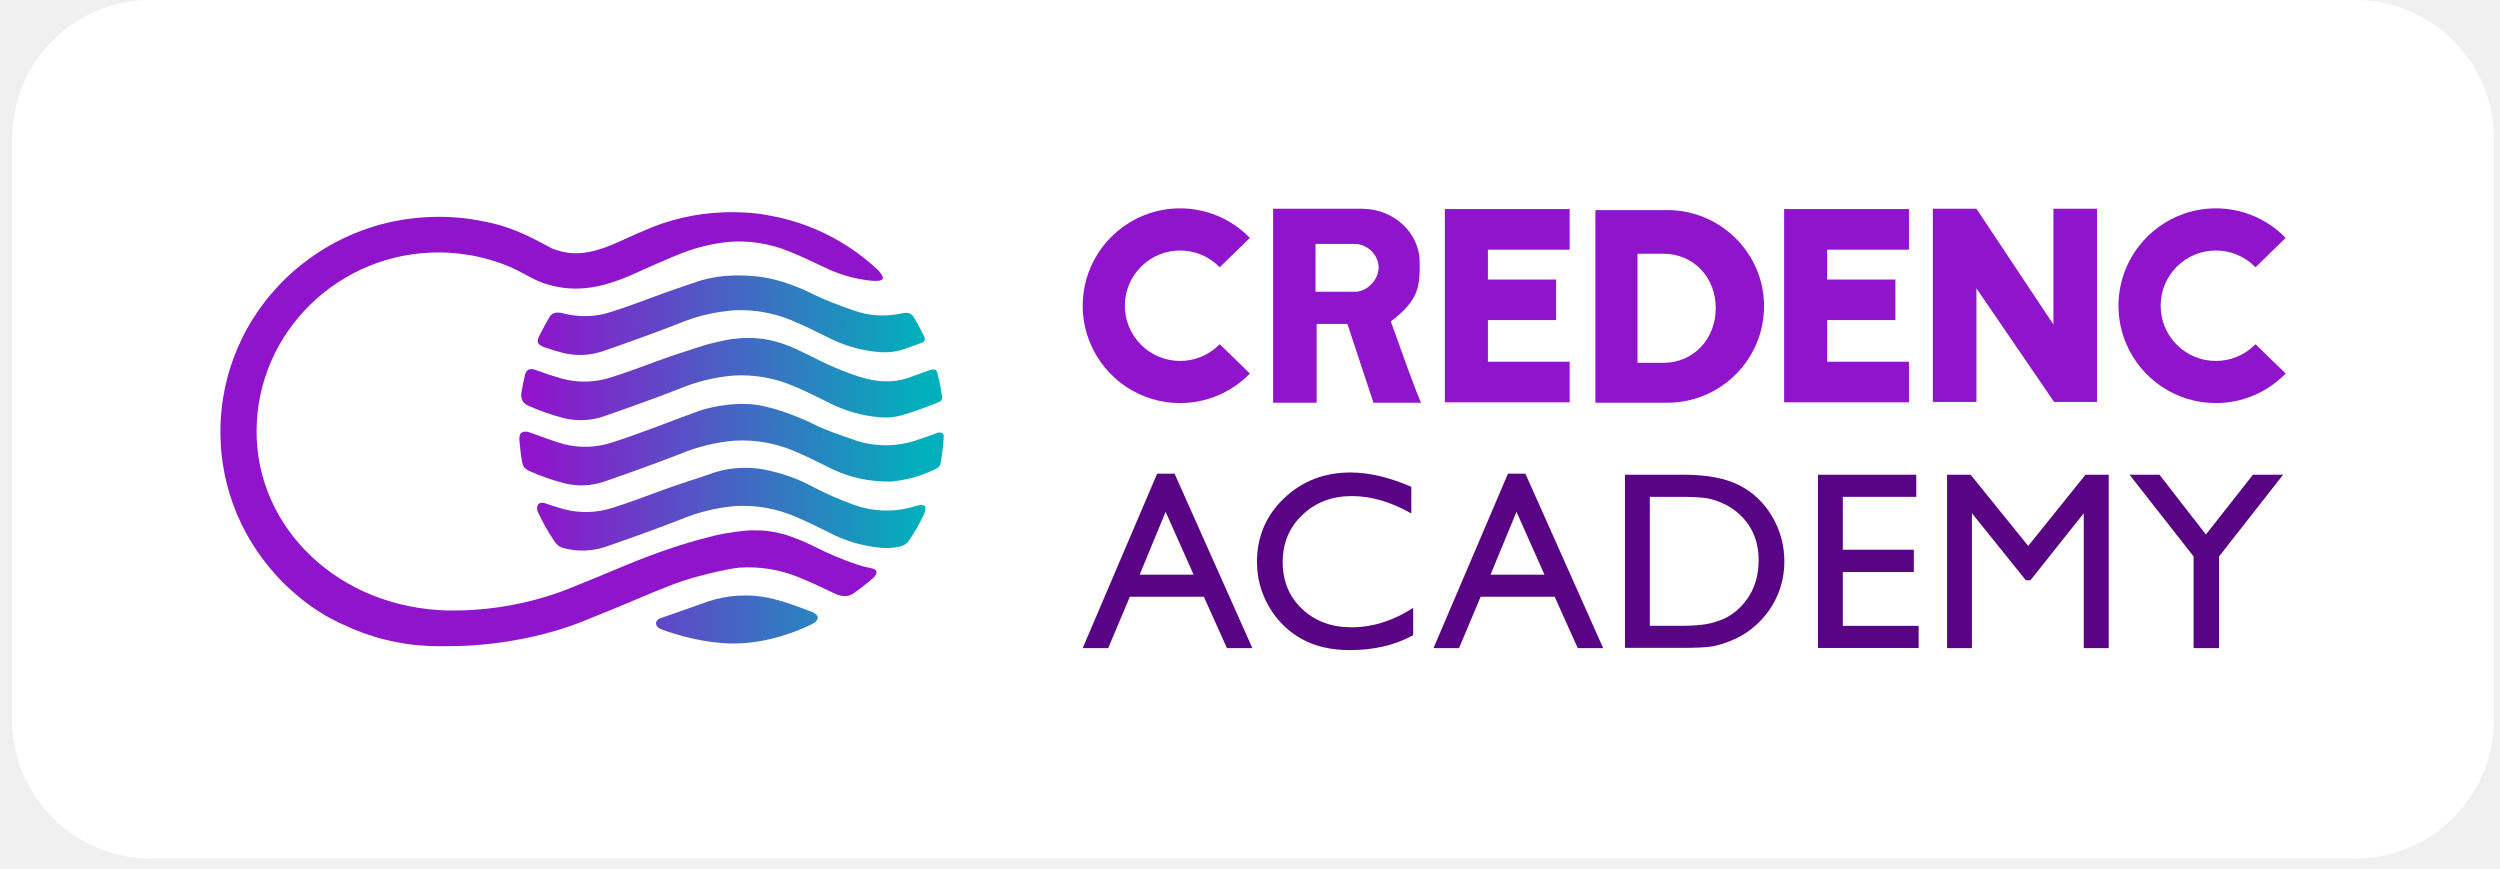
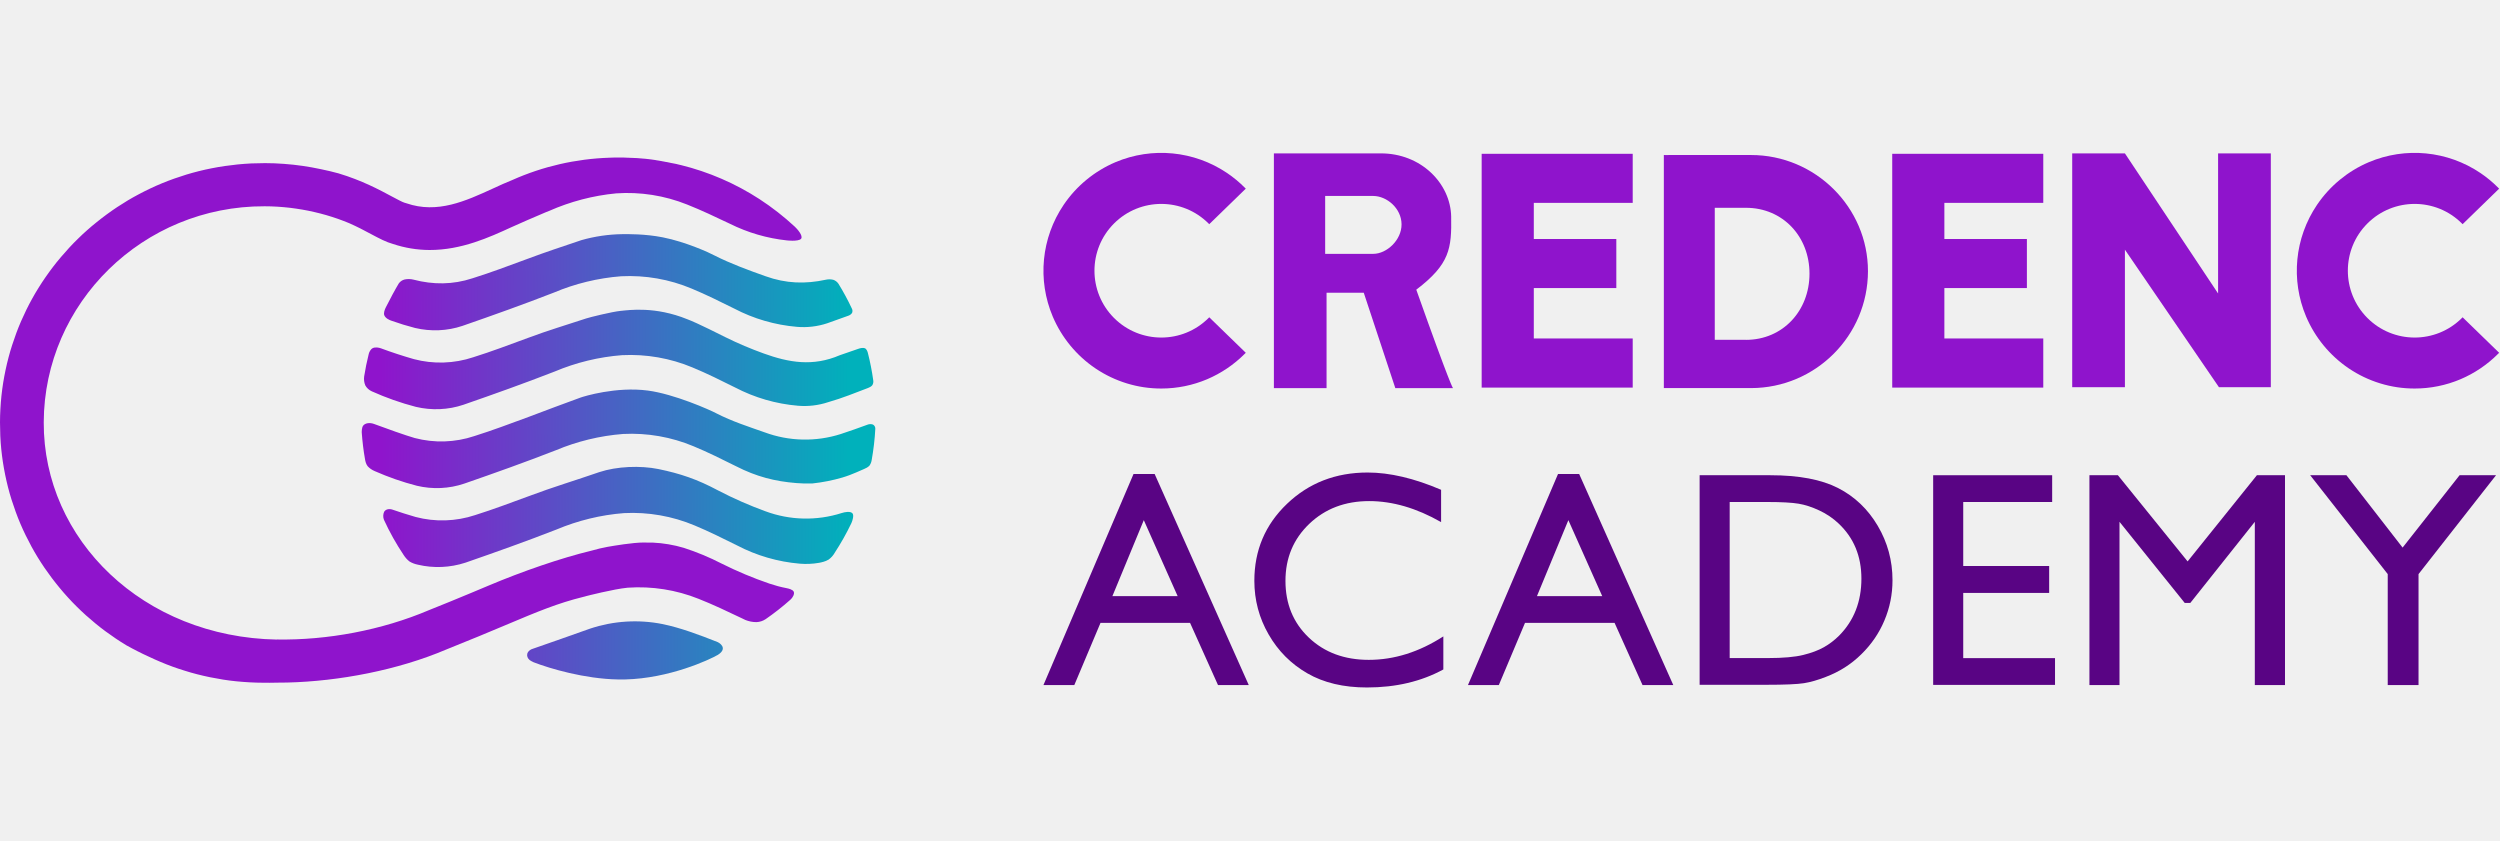
- <svg xmlns="http://www.w3.org/2000/svg" width="144" height="50" viewBox="0 0 144 50" fill="none">
-   <rect x="0.695" width="142.959" height="49.448" rx="8" fill="white" />
-   <path d="M25.229 37.221C25.014 37.221 24.797 37.214 24.581 37.202C24.369 37.19 24.154 37.174 23.943 37.153C23.733 37.132 23.523 37.104 23.315 37.072C23.109 37.039 22.901 37.002 22.695 36.96C22.492 36.918 22.289 36.871 22.088 36.82C21.889 36.769 21.689 36.713 21.492 36.65C21.296 36.59 21.1 36.524 20.909 36.455C20.717 36.385 20.526 36.31 20.339 36.231C20.152 36.152 19.965 36.068 19.784 35.982C19.602 35.894 19.419 35.819 19.242 35.721C19.065 35.626 18.881 35.54 18.708 35.437C18.536 35.332 18.365 35.225 18.2 35.114C18.035 35.002 17.869 34.885 17.708 34.767C17.548 34.648 17.389 34.525 17.236 34.397C17.082 34.271 16.928 34.138 16.779 34.005C16.631 33.873 16.486 33.733 16.345 33.593C16.203 33.453 16.063 33.309 15.931 33.163C15.796 33.016 15.664 32.864 15.539 32.711C15.413 32.557 15.286 32.401 15.168 32.243C15.049 32.085 14.931 31.922 14.818 31.756C14.707 31.591 14.596 31.423 14.492 31.253C14.388 31.083 14.286 30.909 14.191 30.734C14.097 30.56 14.002 30.378 13.915 30.199C13.827 30.019 13.742 29.833 13.664 29.649C13.586 29.465 13.511 29.274 13.442 29.086C13.374 28.897 13.307 28.702 13.246 28.511C13.185 28.317 13.13 28.12 13.078 27.922C13.029 27.724 12.981 27.521 12.941 27.323C12.901 27.123 12.863 26.916 12.832 26.713C12.802 26.509 12.776 26.299 12.754 26.094C12.733 25.887 12.719 25.675 12.71 25.465C12.7 25.254 12.695 25.039 12.695 24.828C12.695 24.616 12.702 24.401 12.714 24.19C12.726 23.98 12.743 23.768 12.764 23.561C12.787 23.354 12.813 23.147 12.847 22.942C12.88 22.739 12.918 22.534 12.96 22.332C13.003 22.131 13.05 21.931 13.102 21.733C13.154 21.538 13.211 21.34 13.274 21.147C13.336 20.953 13.404 20.76 13.473 20.572C13.544 20.383 13.62 20.194 13.7 20.011C13.78 19.827 13.865 19.643 13.953 19.463C14.04 19.284 14.135 19.105 14.232 18.93C14.329 18.756 14.43 18.581 14.537 18.413C14.64 18.246 14.752 18.076 14.865 17.913C14.979 17.75 15.097 17.587 15.217 17.428C15.338 17.27 15.463 17.114 15.593 16.963C15.723 16.811 15.855 16.66 15.99 16.514C16.125 16.367 16.267 16.225 16.408 16.085C16.55 15.945 16.697 15.808 16.846 15.678C16.995 15.545 17.148 15.415 17.304 15.291C17.46 15.168 17.619 15.042 17.779 14.926C17.94 14.807 18.105 14.693 18.273 14.581C18.439 14.472 18.611 14.362 18.784 14.26C18.956 14.157 19.134 14.057 19.311 13.964C19.488 13.871 19.67 13.778 19.854 13.692C20.036 13.606 20.226 13.522 20.412 13.445C20.599 13.368 20.793 13.294 20.984 13.226C21.178 13.156 21.374 13.093 21.568 13.033C21.764 12.972 21.965 12.919 22.166 12.868C22.367 12.816 22.573 12.772 22.773 12.732C22.979 12.693 23.187 12.656 23.393 12.625C23.601 12.595 23.813 12.57 24.021 12.549C24.232 12.528 24.447 12.514 24.66 12.502C24.875 12.493 25.092 12.488 25.307 12.488C25.61 12.488 25.912 12.5 26.212 12.523C26.508 12.544 26.808 12.576 27.099 12.618C27.389 12.66 27.68 12.714 27.966 12.774C28.25 12.835 28.529 12.896 28.807 12.975C29.923 13.31 30.753 13.755 31.351 14.076C31.573 14.195 31.849 14.344 31.944 14.369L32.043 14.399C33.518 14.909 34.865 14.29 36.17 13.692C36.482 13.547 36.787 13.408 37.087 13.289C38.538 12.642 40.103 12.283 41.696 12.23C41.712 12.23 41.729 12.23 41.745 12.227C41.748 12.227 41.75 12.227 41.75 12.227C41.783 12.227 41.814 12.225 41.847 12.225C41.849 12.225 41.852 12.225 41.856 12.225C41.873 12.225 41.887 12.225 41.904 12.223H41.949C41.951 12.223 41.956 12.223 41.958 12.223C41.972 12.223 41.989 12.223 42.003 12.223C42.005 12.223 42.01 12.223 42.013 12.223C42.027 12.223 42.041 12.223 42.053 12.223C42.055 12.223 42.057 12.223 42.06 12.223C42.076 12.223 42.09 12.223 42.107 12.223H42.117C42.133 12.223 42.147 12.223 42.164 12.223C42.18 12.223 42.197 12.223 42.216 12.223H42.227C42.244 12.223 42.261 12.223 42.279 12.223H42.284C42.301 12.223 42.317 12.223 42.334 12.223C42.339 12.223 42.341 12.223 42.346 12.223C42.362 12.223 42.381 12.223 42.398 12.223H42.402C42.419 12.223 42.435 12.223 42.45 12.225C42.452 12.225 42.457 12.225 42.459 12.225C42.476 12.225 42.495 12.225 42.511 12.227C42.514 12.227 42.516 12.227 42.518 12.227C42.535 12.227 42.549 12.227 42.563 12.23C42.566 12.23 42.57 12.23 42.573 12.23C42.589 12.23 42.606 12.23 42.625 12.232C42.627 12.232 42.629 12.232 42.632 12.232C42.646 12.232 42.662 12.232 42.677 12.234C42.679 12.234 42.684 12.234 42.686 12.234C42.703 12.234 42.719 12.237 42.738 12.237C42.74 12.237 42.743 12.237 42.745 12.237C42.762 12.237 42.776 12.239 42.792 12.239C42.795 12.239 42.797 12.239 42.8 12.239C42.816 12.239 42.835 12.241 42.852 12.241C42.854 12.241 42.859 12.241 42.861 12.241C42.877 12.241 42.892 12.244 42.908 12.244C42.911 12.244 42.911 12.244 42.913 12.244C42.929 12.244 42.948 12.246 42.965 12.246H42.974C42.991 12.248 43.008 12.248 43.024 12.248H43.026C43.043 12.251 43.062 12.251 43.078 12.253H43.088C43.104 12.255 43.121 12.255 43.138 12.258C43.154 12.26 43.173 12.26 43.19 12.262C43.192 12.262 43.194 12.262 43.199 12.262C43.234 12.265 43.27 12.269 43.303 12.271H43.31C43.346 12.274 43.379 12.278 43.414 12.281H43.421C43.457 12.286 43.49 12.288 43.525 12.293C43.528 12.293 43.532 12.293 43.535 12.293C43.551 12.295 43.57 12.297 43.587 12.3H43.589C43.605 12.302 43.622 12.304 43.639 12.306C43.641 12.306 43.643 12.306 43.648 12.306C43.665 12.309 43.681 12.311 43.7 12.313H43.705C43.721 12.316 43.736 12.318 43.75 12.32C43.752 12.32 43.757 12.32 43.759 12.323L43.809 12.33H43.816C43.83 12.332 43.847 12.334 43.861 12.337C43.863 12.337 43.868 12.337 43.87 12.339L43.92 12.346C43.922 12.346 43.925 12.346 43.927 12.348C43.941 12.351 43.958 12.353 43.972 12.355C43.974 12.355 43.977 12.355 43.981 12.358C43.998 12.36 44.014 12.362 44.031 12.365C44.033 12.365 44.038 12.365 44.043 12.367C44.057 12.369 44.071 12.372 44.085 12.374C44.088 12.374 44.09 12.374 44.095 12.376C44.111 12.379 44.128 12.381 44.142 12.383C44.147 12.383 44.151 12.386 44.154 12.386C44.168 12.388 44.18 12.39 44.194 12.393C44.196 12.393 44.201 12.393 44.203 12.395C44.22 12.397 44.234 12.4 44.251 12.404C44.255 12.404 44.26 12.407 44.265 12.407L44.305 12.414C44.307 12.414 44.312 12.414 44.315 12.416C44.331 12.418 44.345 12.421 44.359 12.425C44.364 12.425 44.371 12.428 44.376 12.428L44.414 12.434C44.421 12.434 44.426 12.437 44.433 12.437C44.444 12.439 44.456 12.441 44.471 12.444L44.489 12.448C44.501 12.451 44.513 12.453 44.527 12.456L44.546 12.46C44.558 12.463 44.57 12.465 44.579 12.467C44.586 12.469 44.593 12.469 44.598 12.472L44.631 12.479C44.641 12.481 44.65 12.483 44.657 12.483C44.667 12.486 44.674 12.486 44.683 12.488C44.69 12.49 44.697 12.49 44.707 12.493C44.714 12.495 44.723 12.495 44.733 12.497C44.745 12.5 44.759 12.502 44.771 12.504C44.778 12.507 44.782 12.507 44.79 12.509C44.799 12.511 44.806 12.514 44.816 12.514C44.82 12.516 44.825 12.516 44.83 12.516L44.882 12.528C44.886 12.528 44.891 12.53 44.894 12.53C44.927 12.537 44.957 12.544 44.99 12.553C44.993 12.553 44.995 12.556 44.998 12.556C45.031 12.563 45.064 12.572 45.099 12.579H45.102C46.435 12.907 47.702 13.457 48.848 14.202C49.446 14.59 50.008 15.03 50.531 15.515C50.637 15.615 50.935 15.943 50.828 16.085C50.769 16.162 50.583 16.181 50.419 16.181C50.292 16.181 50.181 16.169 50.157 16.167C49.209 16.067 48.288 15.796 47.437 15.373C46.77 15.056 46.08 14.728 45.395 14.455C44.329 14.029 43.178 13.848 42.029 13.927C40.925 14.032 39.845 14.316 38.834 14.763C38.786 14.781 38.737 14.802 38.689 14.819C38.146 15.049 37.413 15.366 37.042 15.536C35.993 16.018 34.662 16.628 33.14 16.623C32.547 16.621 31.958 16.523 31.398 16.334C31.076 16.248 30.755 16.076 30.356 15.864C30.2 15.78 30.032 15.689 29.847 15.596C29.677 15.515 29.493 15.422 29.318 15.347C29.141 15.273 28.961 15.205 28.779 15.14C28.597 15.077 28.413 15.017 28.226 14.963C28.039 14.909 27.85 14.858 27.661 14.816C27.472 14.772 27.276 14.732 27.084 14.7C26.891 14.667 26.692 14.637 26.496 14.614C26.297 14.59 26.096 14.574 25.898 14.56C25.697 14.549 25.494 14.541 25.291 14.541C19.514 14.521 14.796 19.135 14.778 24.825C14.759 30.415 19.512 35.051 25.879 35.167V35.162C28.271 35.202 30.868 34.722 33.13 33.758L34.111 33.363C34.818 33.074 35.421 32.82 35.952 32.597C37.553 31.922 39.396 31.284 40.859 30.932C41.107 30.86 41.36 30.799 41.613 30.753C41.918 30.702 42.802 30.546 43.355 30.546C43.416 30.546 43.473 30.548 43.528 30.55C43.608 30.548 43.688 30.548 43.771 30.55C44.27 30.574 44.764 30.657 45.243 30.799C45.863 31 46.465 31.251 47.044 31.549C47.779 31.917 48.538 32.236 49.318 32.501C49.583 32.592 49.855 32.664 50.129 32.718C50.228 32.736 50.424 32.781 50.476 32.886C50.531 32.999 50.419 33.181 50.323 33.265C49.949 33.598 49.554 33.907 49.143 34.192C49.011 34.28 48.857 34.331 48.699 34.336C48.519 34.336 48.342 34.301 48.176 34.233C48.117 34.208 48.054 34.175 47.987 34.143C47.321 33.826 46.631 33.495 45.945 33.225C44.879 32.799 43.728 32.618 42.58 32.697C41.916 32.757 40.597 33.097 40.597 33.097C40.573 33.104 40.549 33.111 40.526 33.118C40.507 33.123 40.488 33.128 40.467 33.132C39.231 33.437 38.292 33.833 36.77 34.473C36.002 34.797 35.092 35.179 33.936 35.64C31.639 36.618 28.84 37.153 26.361 37.211C26.29 37.216 26.144 37.218 25.978 37.216C25.685 37.228 25.321 37.221 25.229 37.221Z" fill="#8F14CC" />
-   <path d="M38.097 36.247C38.093 36.245 38 36.198 37.981 36.189C37.757 36.08 37.681 35.779 37.996 35.626C38.844 35.337 39.957 34.934 40.782 34.645C41.898 34.273 43.094 34.198 44.247 34.431C45.077 34.603 45.965 34.932 46.866 35.29C46.901 35.304 47.379 35.567 46.866 35.893C46.455 36.133 44.547 37.016 42.451 37.064C42.337 37.067 42.222 37.067 42.106 37.064C40.529 37.036 38.88 36.55 38.097 36.247ZM32.581 31.6C32.439 31.572 32.304 31.521 32.184 31.447C32.075 31.36 31.983 31.258 31.91 31.142C31.553 30.608 31.238 30.047 30.971 29.465C30.924 29.344 30.926 29.209 30.978 29.088C31.052 28.955 31.229 28.93 31.375 28.981C31.737 29.107 32.108 29.223 32.479 29.33C33.41 29.577 34.396 29.544 35.311 29.242C36.183 28.967 37.045 28.641 37.908 28.324C39.021 27.905 40.109 27.582 41.222 27.195C42.063 26.918 43.174 26.876 44.032 27.049C45.077 27.265 45.88 27.535 46.883 28.071C47.611 28.45 48.364 28.781 49.14 29.062C50.303 29.493 51.579 29.521 52.758 29.144C52.895 29.1 53.169 29.041 53.271 29.155C53.354 29.249 53.276 29.507 53.219 29.628C52.987 30.115 52.723 30.583 52.427 31.034C52.356 31.162 52.257 31.272 52.139 31.358C51.988 31.456 51.766 31.498 51.678 31.514C51.378 31.565 51.071 31.579 50.766 31.554C49.721 31.465 48.705 31.169 47.781 30.685C47.121 30.357 46.433 30.015 45.755 29.733C44.696 29.288 43.548 29.088 42.399 29.146C41.293 29.232 40.208 29.498 39.189 29.926C37.748 30.487 36.299 31.004 34.847 31.507C34.117 31.744 33.33 31.779 32.581 31.6ZM32.538 27.845C31.851 27.668 31.179 27.433 30.529 27.146C30.402 27.093 30.286 27.014 30.194 26.911C30.109 26.804 30.08 26.646 30.071 26.583C29.995 26.161 29.945 25.738 29.915 25.312C29.912 25.288 29.912 25.079 29.979 24.988C30.08 24.853 30.3 24.83 30.496 24.902C31.099 25.125 31.997 25.447 32.437 25.572C33.368 25.819 34.353 25.787 35.268 25.482C36.14 25.209 37.003 24.881 37.866 24.564C38.683 24.257 39.496 23.947 40.321 23.649C40.482 23.591 42.025 23.114 43.536 23.314C44.786 23.479 46.481 24.229 46.807 24.404C47.549 24.783 48.329 25.032 49.095 25.302C50.258 25.733 51.532 25.761 52.713 25.384C53.146 25.242 53.578 25.088 54.016 24.927C54.091 24.904 54.174 24.904 54.25 24.932C54.321 24.972 54.363 25.049 54.361 25.13C54.335 25.628 54.276 26.127 54.188 26.618C54.174 26.716 54.139 26.806 54.082 26.888C54.011 26.958 53.926 27.009 53.834 27.044C53.704 27.09 53.278 27.309 52.796 27.451C52.328 27.589 51.848 27.684 51.364 27.735C51.108 27.745 50.856 27.738 50.6 27.717C49.586 27.635 48.705 27.414 47.736 26.918C47.076 26.59 46.391 26.248 45.71 25.966C44.651 25.521 43.503 25.321 42.354 25.379C41.248 25.465 40.165 25.731 39.144 26.159C37.703 26.72 36.254 27.237 34.803 27.74C34.072 27.989 33.288 28.024 32.538 27.845ZM32.493 24.089C31.773 23.903 31.068 23.654 30.39 23.349C30.26 23.288 30.151 23.191 30.083 23.065C30.028 22.932 30.009 22.788 30.028 22.648C30.085 22.287 30.158 21.922 30.25 21.559C30.267 21.498 30.326 21.351 30.435 21.296C30.558 21.233 30.74 21.27 30.827 21.302C31.342 21.493 31.867 21.666 32.394 21.817C33.325 22.064 34.311 22.031 35.226 21.726C36.098 21.454 36.96 21.125 37.823 20.809C38.773 20.45 39.662 20.192 40.6 19.88C40.752 19.829 41.827 19.561 42.231 19.521C42.649 19.48 43.883 19.298 45.415 19.919C45.866 20.085 47.095 20.709 47.251 20.786C47.835 21.074 48.438 21.328 49.052 21.549C50.246 21.98 51.387 22.183 52.671 21.631C52.957 21.535 53.24 21.438 53.533 21.333C53.597 21.309 53.756 21.256 53.864 21.3C53.949 21.335 53.992 21.468 54.006 21.524C54.115 21.952 54.2 22.385 54.261 22.823C54.276 22.902 54.261 22.986 54.219 23.056C54.174 23.123 54.06 23.172 54.013 23.191C53.401 23.421 52.827 23.663 52.111 23.868C51.65 24.02 51.16 24.078 50.676 24.036C49.631 23.947 48.615 23.652 47.688 23.167C47.029 22.839 46.344 22.497 45.66 22.215C44.602 21.77 43.453 21.57 42.304 21.628C41.198 21.715 40.116 21.978 39.095 22.408C37.653 22.97 36.204 23.486 34.753 23.989C34.03 24.234 33.243 24.266 32.493 24.089ZM32.451 20.334C32.075 20.236 31.699 20.122 31.321 19.987C31.236 19.957 31.052 19.88 30.99 19.736C30.943 19.628 31.007 19.459 31.061 19.351C31.241 18.991 31.524 18.464 31.678 18.213C31.747 18.12 31.846 18.052 31.959 18.024C32.099 17.996 32.24 17.999 32.377 18.034C33.321 18.28 34.252 18.276 35.181 17.971C36.053 17.698 36.916 17.37 37.778 17.053C38.686 16.714 39.496 16.448 40.373 16.152C41.002 15.973 41.652 15.878 42.307 15.868C42.564 15.866 43.399 15.852 44.242 16.02C45.339 16.236 46.462 16.751 46.722 16.89C47.464 17.27 48.364 17.598 49.128 17.868C50.116 18.225 51.035 18.248 52.014 18.036C52.13 18.01 52.25 18.013 52.366 18.043C52.463 18.078 52.545 18.141 52.605 18.227C52.839 18.606 53.051 19 53.24 19.403C53.278 19.468 53.283 19.547 53.255 19.617C53.214 19.675 53.16 19.719 53.094 19.745C52.756 19.866 52.411 19.989 52.066 20.113C51.605 20.264 51.116 20.322 50.631 20.28C49.586 20.192 48.57 19.896 47.646 19.412C46.986 19.084 46.299 18.741 45.618 18.46C44.559 18.015 43.41 17.815 42.262 17.873C41.156 17.959 40.071 18.222 39.052 18.653C37.61 19.214 36.161 19.731 34.71 20.234C33.985 20.478 33.2 20.511 32.451 20.334Z" fill="url(#paint0_linear_8119_50211)" />
-   <path d="M67.973 23.216C66.856 23.219 65.765 22.884 64.838 22.259C63.938 21.65 63.232 20.792 62.806 19.791C62.067 18.047 62.262 16.046 63.324 14.475C63.933 13.574 64.791 12.868 65.791 12.443C67.538 11.704 69.537 11.899 71.108 12.961C71.405 13.163 71.683 13.391 71.937 13.646C71.954 13.662 71.973 13.681 71.994 13.703L70.255 15.395C70.245 15.383 70.233 15.373 70.224 15.361C68.981 14.118 66.968 14.118 65.725 15.359C64.482 16.6 64.482 18.615 65.722 19.858C66.965 21.101 68.978 21.101 70.221 19.86L70.224 19.858C70.236 19.849 70.245 19.837 70.255 19.825L71.994 21.515C71.973 21.536 71.954 21.555 71.937 21.572C71.426 22.083 70.82 22.491 70.155 22.774C69.466 23.067 68.722 23.216 67.973 23.216Z" fill="#8F14CC" />
-   <path d="M73.332 12.023H78.418C80.329 12.019 81.738 13.447 81.772 15.03C81.795 16.546 81.712 17.293 80.11 18.512C81.774 23.196 81.857 23.196 81.857 23.196C81.857 23.196 81.553 23.203 79.319 23.196C79.274 23.196 79.112 23.196 79.112 23.196L77.61 18.657H75.839V22.894C75.837 22.98 75.839 23.198 75.839 23.198C75.839 23.198 75.616 23.196 75.535 23.198H73.332V12.023ZM78.064 16.805C78.701 16.805 79.416 16.149 79.409 15.396C79.402 14.64 78.713 14.056 78.064 14.051H75.773V16.805H78.064Z" fill="#8F14CC" />
-   <path d="M83.223 12.043H90.412V14.379H85.704V16.1C89.402 16.102 89.632 16.1 89.632 16.1V18.436H85.704V20.834H90.412V23.173H83.223V12.043Z" fill="#8F14CC" />
-   <path d="M91.894 12.403C91.894 12.337 91.894 12.102 91.894 12.102C91.894 12.102 92.087 12.106 92.18 12.102H96.047C99.105 12.102 101.61 14.59 101.61 17.632C101.606 20.703 99.117 23.191 96.047 23.196H92.18C92.111 23.193 91.894 23.196 91.894 23.196C91.894 23.196 91.894 22.987 91.894 22.894V12.403ZM95.802 20.9C97.556 20.9 98.827 19.519 98.827 17.748C98.827 15.98 97.558 14.614 95.802 14.614H94.319V20.898H95.802V20.9Z" fill="#8F14CC" />
-   <path d="M127.633 23.216C126.516 23.219 125.425 22.884 124.498 22.259C123.598 21.65 122.892 20.792 122.466 19.791C121.727 18.047 121.922 16.046 122.984 14.475C123.593 13.574 124.451 12.868 125.451 12.443C127.198 11.704 129.197 11.899 130.768 12.961C131.065 13.163 131.343 13.391 131.597 13.646C131.614 13.662 131.633 13.681 131.654 13.703L129.915 15.395C129.905 15.383 129.893 15.373 129.884 15.361C128.641 14.118 126.628 14.118 125.385 15.359C124.142 16.6 124.142 18.615 125.383 19.858C126.623 21.101 128.639 21.101 129.882 19.86L129.884 19.858C129.893 19.846 129.905 19.837 129.915 19.825L131.654 21.515C131.633 21.536 131.614 21.555 131.597 21.572C131.086 22.083 130.48 22.491 129.815 22.774C129.126 23.067 128.382 23.216 127.633 23.216Z" fill="#8F14CC" />
-   <path d="M102.766 12.043H109.955V14.379H105.247V16.1C108.945 16.102 109.175 16.1 109.175 16.1V18.436H105.247V20.834H109.955V23.173H102.766V12.043Z" fill="#8F14CC" />
-   <path d="M113.842 16.608V23.153H111.332V12.023H113.842L118.277 18.692V12.023H120.786V23.153H118.317L113.842 16.608Z" fill="#8F14CC" />
-   <path d="M66.651 27.285H67.656L72.136 37.331H70.672L69.341 34.37H65.08L63.832 37.331H62.363L66.651 27.285ZM68.752 33.099L67.14 29.481L65.645 33.099H68.752Z" fill="#590484" />
-   <path d="M81.398 35.015V36.588C80.35 37.161 79.138 37.446 77.764 37.446C76.649 37.446 75.704 37.223 74.926 36.774C74.149 36.327 73.534 35.709 73.082 34.922C72.628 34.136 72.402 33.285 72.402 32.37C72.402 30.915 72.921 29.694 73.959 28.703C74.995 27.712 76.274 27.215 77.795 27.215C78.843 27.215 80.01 27.488 81.291 28.037V29.575C80.122 28.907 78.981 28.574 77.866 28.574C76.723 28.574 75.772 28.936 75.017 29.658C74.261 30.381 73.883 31.284 73.883 32.372C73.883 33.468 74.254 34.369 74.998 35.074C75.742 35.78 76.692 36.132 77.85 36.132C79.062 36.132 80.245 35.759 81.398 35.015Z" fill="#590484" />
-   <path d="M86.858 27.285H87.863L92.343 37.331H90.879L89.548 34.37H85.287L84.039 37.331H82.57L86.858 27.285ZM88.961 33.099L87.35 29.481L85.855 33.099H88.961Z" fill="#590484" />
-   <path d="M93.598 37.319V27.344H96.965C98.325 27.344 99.399 27.548 100.19 27.955C100.982 28.361 101.612 28.962 102.078 29.754C102.543 30.545 102.779 31.408 102.779 32.342C102.779 33.01 102.65 33.649 102.394 34.257C102.137 34.868 101.769 35.403 101.293 35.866C100.808 36.344 100.243 36.703 99.599 36.945C99.223 37.093 98.876 37.193 98.562 37.242C98.249 37.292 97.647 37.319 96.761 37.319H93.598ZM96.816 28.618H95.028V36.047H96.858C97.574 36.047 98.13 35.997 98.525 35.9C98.921 35.802 99.249 35.679 99.516 35.529C99.779 35.379 100.022 35.194 100.24 34.975C100.946 34.26 101.298 33.357 101.298 32.266C101.298 31.194 100.934 30.319 100.212 29.642C99.946 29.39 99.639 29.181 99.292 29.019C98.948 28.858 98.62 28.751 98.308 28.698C97.997 28.646 97.502 28.618 96.816 28.618Z" fill="#590484" />
-   <path d="M104.715 27.344H110.378V28.618H106.146V31.665H110.236V32.946H106.146V36.049H110.514V37.323H104.715V27.344Z" fill="#590484" />
-   <path d="M120.124 27.344H121.462V37.333H120.024V29.561L116.953 33.423H116.689L113.583 29.561V37.333H112.152V27.344H113.507L116.825 31.446L120.124 27.344Z" fill="#590484" />
-   <path d="M129.771 27.344H131.506L127.818 32.05V37.333H126.351V32.05L122.66 27.344H124.386L127.059 30.788L129.771 27.344Z" fill="#590484" />
+ <svg xmlns="http://www.w3.org/2000/svg" width="119" height="40" viewBox="0 0 119 40" fill="none">
+   <path d="M12.534 32.498C12.319 32.498 12.101 32.491 11.886 32.479C11.673 32.468 11.458 32.451 11.248 32.43C11.038 32.41 10.827 32.382 10.619 32.349C10.414 32.316 10.206 32.279 10 32.237C9.797 32.195 9.594 32.149 9.393 32.097C9.194 32.046 8.993 31.99 8.797 31.927C8.601 31.867 8.405 31.802 8.213 31.732C8.022 31.662 7.83 31.588 7.644 31.508C7.457 31.429 7.27 31.346 7.088 31.259C6.906 31.171 6.724 31.096 6.547 30.999C6.37 30.903 6.185 30.817 6.013 30.715C5.84 30.61 5.67 30.503 5.505 30.391C5.339 30.279 5.174 30.163 5.013 30.044C4.852 29.925 4.694 29.802 4.54 29.674C4.387 29.548 4.233 29.415 4.084 29.283C3.935 29.15 3.791 29.01 3.649 28.871C3.507 28.731 3.368 28.587 3.236 28.44C3.101 28.293 2.969 28.142 2.843 27.988C2.718 27.834 2.59 27.678 2.472 27.52C2.354 27.362 2.236 27.199 2.122 27.034C2.011 26.868 1.9 26.701 1.796 26.531C1.692 26.361 1.591 26.186 1.496 26.012C1.402 25.837 1.307 25.655 1.22 25.476C1.132 25.297 1.047 25.11 0.969 24.927C0.891 24.743 0.815 24.552 0.747 24.363C0.678 24.175 0.612 23.979 0.551 23.788C0.489 23.595 0.435 23.397 0.383 23.199C0.333 23.001 0.286 22.799 0.246 22.601C0.206 22.401 0.168 22.193 0.137 21.991C0.106 21.786 0.08 21.576 0.059 21.371C0.038 21.164 0.024 20.952 0.014 20.743C0.005 20.531 0 20.317 0 20.105C0 19.893 0.007 19.679 0.019 19.467C0.031 19.257 0.047 19.046 0.069 18.838C0.092 18.631 0.118 18.424 0.151 18.219C0.184 18.017 0.222 17.812 0.265 17.609C0.307 17.409 0.355 17.209 0.407 17.011C0.459 16.815 0.515 16.617 0.579 16.424C0.641 16.231 0.709 16.038 0.778 15.849C0.849 15.66 0.924 15.472 1.004 15.288C1.085 15.104 1.17 14.92 1.257 14.741C1.345 14.561 1.439 14.382 1.536 14.208C1.633 14.033 1.735 13.858 1.841 13.691C1.945 13.523 2.056 13.353 2.17 13.19C2.283 13.027 2.401 12.864 2.522 12.706C2.642 12.547 2.768 12.392 2.898 12.24C3.028 12.089 3.16 11.938 3.295 11.791C3.429 11.644 3.571 11.502 3.713 11.363C3.855 11.223 4.001 11.085 4.15 10.955C4.299 10.822 4.453 10.692 4.609 10.569C4.765 10.445 4.923 10.319 5.084 10.203C5.245 10.084 5.41 9.97 5.578 9.858C5.743 9.749 5.916 9.64 6.088 9.537C6.261 9.435 6.438 9.335 6.615 9.242C6.793 9.148 6.975 9.055 7.159 8.969C7.341 8.883 7.53 8.799 7.717 8.722C7.904 8.645 8.097 8.571 8.289 8.503C8.483 8.434 8.679 8.371 8.873 8.31C9.069 8.25 9.27 8.196 9.471 8.145C9.672 8.094 9.877 8.049 10.078 8.01C10.284 7.97 10.492 7.933 10.697 7.903C10.905 7.873 11.118 7.847 11.326 7.826C11.536 7.805 11.751 7.791 11.964 7.779C12.179 7.77 12.397 7.765 12.612 7.765C12.914 7.765 13.217 7.777 13.517 7.8C13.812 7.821 14.113 7.854 14.403 7.896C14.694 7.938 14.985 7.991 15.271 8.052C15.554 8.112 15.833 8.173 16.112 8.252C17.228 8.587 18.057 9.032 18.655 9.353C18.878 9.472 19.154 9.621 19.248 9.647L19.348 9.677C20.823 10.187 22.17 9.567 23.474 8.969C23.787 8.825 24.091 8.685 24.392 8.566C25.843 7.919 27.407 7.561 29 7.507C29.017 7.507 29.034 7.507 29.05 7.505C29.052 7.505 29.055 7.505 29.055 7.505C29.088 7.505 29.119 7.502 29.152 7.502C29.154 7.502 29.156 7.502 29.161 7.502C29.178 7.502 29.192 7.502 29.208 7.5H29.253C29.256 7.5 29.26 7.5 29.263 7.5C29.277 7.5 29.294 7.5 29.308 7.5C29.31 7.5 29.315 7.5 29.317 7.5C29.331 7.5 29.346 7.5 29.357 7.5C29.36 7.5 29.362 7.5 29.364 7.5C29.381 7.5 29.395 7.5 29.412 7.5H29.421C29.438 7.5 29.452 7.5 29.468 7.5C29.485 7.5 29.502 7.5 29.52 7.5H29.532C29.549 7.5 29.565 7.5 29.584 7.5H29.589C29.605 7.5 29.622 7.5 29.639 7.5C29.643 7.5 29.646 7.5 29.65 7.5C29.667 7.5 29.686 7.5 29.702 7.5H29.707C29.724 7.5 29.74 7.5 29.754 7.502C29.757 7.502 29.762 7.502 29.764 7.502C29.78 7.502 29.799 7.502 29.816 7.505C29.818 7.505 29.821 7.505 29.823 7.505C29.84 7.505 29.854 7.505 29.868 7.507C29.87 7.507 29.875 7.507 29.877 7.507C29.894 7.507 29.91 7.507 29.929 7.509C29.932 7.509 29.934 7.509 29.936 7.509C29.951 7.509 29.967 7.509 29.981 7.512C29.984 7.512 29.988 7.512 29.991 7.512C30.007 7.512 30.024 7.514 30.043 7.514C30.045 7.514 30.047 7.514 30.05 7.514C30.066 7.514 30.081 7.516 30.097 7.516C30.099 7.516 30.102 7.516 30.104 7.516C30.121 7.516 30.14 7.519 30.156 7.519C30.159 7.519 30.163 7.519 30.166 7.519C30.182 7.519 30.196 7.521 30.213 7.521C30.215 7.521 30.215 7.521 30.218 7.521C30.234 7.521 30.253 7.523 30.27 7.523H30.279C30.296 7.526 30.312 7.526 30.329 7.526H30.331C30.348 7.528 30.367 7.528 30.383 7.53H30.392C30.409 7.533 30.426 7.533 30.442 7.535C30.459 7.537 30.478 7.537 30.494 7.54C30.497 7.54 30.499 7.54 30.504 7.54C30.539 7.542 30.575 7.547 30.608 7.549H30.615C30.65 7.551 30.683 7.556 30.719 7.558H30.726C30.761 7.563 30.794 7.565 30.83 7.57C30.832 7.57 30.837 7.57 30.839 7.57C30.856 7.572 30.875 7.574 30.891 7.577H30.894C30.91 7.579 30.927 7.581 30.943 7.584C30.946 7.584 30.948 7.584 30.953 7.584C30.969 7.586 30.986 7.588 31.005 7.591H31.009C31.026 7.593 31.04 7.595 31.054 7.598C31.057 7.598 31.061 7.598 31.064 7.6L31.113 7.607H31.12C31.135 7.609 31.151 7.612 31.165 7.614C31.168 7.614 31.172 7.614 31.175 7.616L31.224 7.623C31.227 7.623 31.229 7.623 31.232 7.626C31.246 7.628 31.262 7.63 31.276 7.633C31.279 7.633 31.281 7.633 31.286 7.635C31.302 7.637 31.319 7.64 31.336 7.642C31.338 7.642 31.343 7.642 31.347 7.644C31.362 7.647 31.376 7.649 31.39 7.651C31.392 7.651 31.395 7.651 31.399 7.654C31.416 7.656 31.433 7.658 31.447 7.661C31.451 7.661 31.456 7.663 31.459 7.663C31.473 7.665 31.485 7.668 31.499 7.67C31.501 7.67 31.506 7.67 31.508 7.672C31.525 7.675 31.539 7.677 31.555 7.682C31.56 7.682 31.565 7.684 31.57 7.684L31.61 7.691C31.612 7.691 31.617 7.691 31.619 7.693C31.636 7.696 31.65 7.698 31.664 7.703C31.669 7.703 31.676 7.705 31.681 7.705L31.718 7.712C31.726 7.712 31.73 7.714 31.737 7.714C31.749 7.717 31.761 7.719 31.775 7.721L31.794 7.726C31.806 7.728 31.818 7.73 31.832 7.733L31.851 7.737C31.863 7.74 31.875 7.742 31.884 7.744C31.891 7.747 31.898 7.747 31.903 7.749L31.936 7.756C31.945 7.758 31.955 7.761 31.962 7.761C31.971 7.763 31.979 7.763 31.988 7.765C31.995 7.768 32.002 7.768 32.012 7.77C32.019 7.772 32.028 7.772 32.038 7.775C32.049 7.777 32.064 7.779 32.075 7.782C32.083 7.784 32.087 7.784 32.094 7.786C32.104 7.789 32.111 7.791 32.12 7.791C32.125 7.793 32.13 7.793 32.135 7.793L32.187 7.805C32.191 7.805 32.196 7.807 32.198 7.807C32.231 7.814 32.262 7.821 32.295 7.831C32.298 7.831 32.3 7.833 32.302 7.833C32.335 7.84 32.368 7.849 32.404 7.856H32.406C33.739 8.184 35.006 8.734 36.153 9.479C36.75 9.868 37.313 10.308 37.835 10.792C37.942 10.892 38.239 11.22 38.133 11.363C38.074 11.439 37.887 11.458 37.724 11.458C37.597 11.458 37.486 11.446 37.462 11.444C36.514 11.344 35.592 11.074 34.741 10.65C34.075 10.333 33.385 10.005 32.699 9.733C31.633 9.307 30.482 9.125 29.334 9.204C28.23 9.309 27.15 9.593 26.138 10.04C26.091 10.059 26.041 10.08 25.994 10.096C25.45 10.326 24.718 10.643 24.347 10.813C23.297 11.295 21.967 11.905 20.445 11.9C19.851 11.898 19.263 11.8 18.703 11.612C18.381 11.525 18.06 11.353 17.66 11.141C17.504 11.057 17.336 10.967 17.152 10.874C16.982 10.792 16.798 10.699 16.623 10.624C16.445 10.55 16.266 10.482 16.084 10.417C15.902 10.354 15.717 10.294 15.531 10.24C15.344 10.187 15.155 10.136 14.966 10.094C14.777 10.049 14.581 10.01 14.389 9.977C14.195 9.945 13.997 9.914 13.801 9.891C13.602 9.868 13.401 9.851 13.203 9.838C13.002 9.826 12.799 9.819 12.595 9.819C6.819 9.798 2.101 14.412 2.082 20.103C2.063 25.693 6.816 30.328 13.184 30.444V30.44C15.576 30.479 18.173 30 20.435 29.036L21.416 28.64C22.123 28.351 22.725 28.098 23.257 27.874C24.857 27.199 26.701 26.561 28.164 26.209C28.412 26.137 28.665 26.077 28.918 26.03C29.223 25.979 30.107 25.823 30.66 25.823C30.721 25.823 30.778 25.825 30.832 25.828C30.913 25.825 30.993 25.825 31.076 25.828C31.574 25.851 32.068 25.935 32.548 26.077C33.167 26.277 33.77 26.528 34.349 26.826C35.084 27.194 35.843 27.513 36.623 27.779C36.888 27.869 37.159 27.942 37.434 27.995C37.533 28.014 37.729 28.058 37.781 28.163C37.835 28.277 37.724 28.459 37.627 28.542C37.254 28.875 36.859 29.185 36.448 29.469C36.316 29.557 36.162 29.609 36.004 29.613C35.824 29.613 35.647 29.578 35.481 29.511C35.422 29.485 35.358 29.453 35.292 29.42C34.626 29.103 33.935 28.773 33.25 28.503C32.184 28.077 31.033 27.895 29.884 27.974C29.22 28.035 27.901 28.375 27.901 28.375C27.878 28.382 27.854 28.389 27.831 28.396C27.812 28.4 27.793 28.405 27.771 28.41C26.535 28.715 25.597 29.11 24.075 29.751C23.307 30.074 22.397 30.456 21.241 30.917C18.944 31.895 16.145 32.43 13.666 32.489C13.595 32.493 13.448 32.496 13.283 32.493C12.99 32.505 12.626 32.498 12.534 32.498Z" fill="#8F14CC" />
+   <path d="M25.402 31.525C25.397 31.522 25.305 31.476 25.286 31.466C25.062 31.357 24.986 31.057 25.3 30.903C26.149 30.614 27.262 30.212 28.087 29.923C29.203 29.55 30.398 29.476 31.552 29.709C32.381 29.881 33.27 30.209 34.171 30.568C34.206 30.582 34.684 30.845 34.171 31.171C33.759 31.41 31.852 32.293 29.756 32.342C29.642 32.344 29.526 32.344 29.41 32.342C27.834 32.314 26.184 31.827 25.402 31.525ZM19.886 26.878C19.744 26.849 19.609 26.798 19.488 26.724C19.38 26.638 19.288 26.535 19.214 26.419C18.857 25.886 18.543 25.325 18.276 24.742C18.229 24.621 18.231 24.486 18.283 24.365C18.356 24.233 18.534 24.207 18.68 24.258C19.042 24.384 19.413 24.5 19.784 24.608C20.715 24.854 21.701 24.822 22.615 24.519C23.488 24.244 24.35 23.918 25.213 23.602C26.326 23.183 27.413 22.859 28.526 22.473C29.368 22.195 30.479 22.154 31.337 22.326C32.381 22.542 33.185 22.812 34.187 23.348C34.915 23.727 35.669 24.058 36.444 24.34C37.607 24.77 38.883 24.798 40.063 24.421C40.2 24.377 40.474 24.319 40.576 24.433C40.658 24.526 40.581 24.784 40.524 24.905C40.292 25.392 40.027 25.86 39.732 26.312C39.661 26.44 39.562 26.549 39.444 26.635C39.292 26.733 39.07 26.775 38.983 26.791C38.683 26.843 38.375 26.857 38.07 26.831C37.026 26.742 36.01 26.447 35.085 25.962C34.426 25.634 33.738 25.292 33.06 25.01C32.001 24.566 30.852 24.365 29.704 24.424C28.597 24.51 27.513 24.775 26.494 25.203C25.052 25.765 23.603 26.281 22.152 26.784C21.422 27.022 20.635 27.057 19.886 26.878ZM19.843 23.122C19.155 22.945 18.484 22.71 17.834 22.424C17.706 22.37 17.59 22.291 17.498 22.189C17.413 22.081 17.385 21.923 17.375 21.86C17.3 21.439 17.25 21.015 17.219 20.589C17.217 20.566 17.217 20.356 17.283 20.265C17.385 20.13 17.605 20.107 17.801 20.179C18.404 20.403 19.302 20.724 19.741 20.85C20.673 21.096 21.658 21.064 22.573 20.759C23.445 20.486 24.308 20.158 25.17 19.842C25.988 19.534 26.801 19.225 27.626 18.927C27.787 18.868 29.33 18.391 30.84 18.591C32.091 18.757 33.785 19.506 34.111 19.681C34.854 20.061 35.634 20.31 36.399 20.58C37.562 21.01 38.836 21.038 40.018 20.661C40.45 20.519 40.883 20.366 41.32 20.205C41.396 20.182 41.479 20.182 41.554 20.209C41.625 20.249 41.668 20.326 41.665 20.407C41.639 20.906 41.58 21.404 41.493 21.895C41.479 21.993 41.443 22.084 41.386 22.165C41.316 22.235 41.23 22.286 41.138 22.321C41.008 22.368 40.583 22.587 40.101 22.729C39.633 22.866 39.153 22.961 38.668 23.013C38.413 23.022 38.16 23.015 37.905 22.994C36.891 22.913 36.01 22.691 35.04 22.195C34.381 21.867 33.696 21.525 33.015 21.243C31.956 20.799 30.807 20.598 29.659 20.657C28.552 20.743 27.47 21.008 26.449 21.436C25.007 21.998 23.558 22.514 22.107 23.017C21.377 23.266 20.592 23.301 19.843 23.122ZM19.798 19.367C19.077 19.18 18.373 18.931 17.695 18.626C17.564 18.566 17.456 18.468 17.387 18.342C17.333 18.21 17.314 18.065 17.333 17.925C17.39 17.565 17.463 17.199 17.555 16.836C17.572 16.775 17.631 16.629 17.739 16.573C17.862 16.51 18.044 16.547 18.132 16.58C18.647 16.771 19.172 16.943 19.699 17.094C20.63 17.341 21.616 17.309 22.53 17.004C23.402 16.731 24.265 16.403 25.128 16.086C26.078 15.728 26.967 15.469 27.905 15.157C28.056 15.106 29.132 14.838 29.536 14.799C29.954 14.757 31.188 14.575 32.719 15.197C33.171 15.362 34.4 15.986 34.556 16.063C35.14 16.352 35.742 16.605 36.357 16.827C37.55 17.257 38.692 17.46 39.975 16.908C40.261 16.813 40.545 16.715 40.838 16.61C40.902 16.587 41.06 16.533 41.169 16.578C41.254 16.612 41.297 16.745 41.311 16.801C41.42 17.229 41.505 17.662 41.566 18.1C41.58 18.179 41.566 18.263 41.524 18.333C41.479 18.401 41.365 18.449 41.318 18.468C40.706 18.698 40.131 18.941 39.415 19.145C38.954 19.297 38.465 19.355 37.981 19.313C36.936 19.225 35.92 18.929 34.993 18.445C34.334 18.116 33.648 17.774 32.965 17.492C31.906 17.048 30.758 16.848 29.609 16.906C28.503 16.992 27.42 17.255 26.399 17.686C24.958 18.247 23.509 18.764 22.058 19.267C21.334 19.511 20.547 19.544 19.798 19.367ZM19.756 15.611C19.38 15.514 19.004 15.399 18.626 15.264C18.541 15.234 18.356 15.157 18.295 15.013C18.248 14.906 18.311 14.736 18.366 14.629C18.545 14.268 18.829 13.742 18.983 13.49C19.051 13.397 19.15 13.33 19.264 13.302C19.403 13.274 19.545 13.276 19.682 13.311C20.625 13.558 21.556 13.553 22.485 13.248C23.358 12.976 24.22 12.648 25.083 12.331C25.991 11.991 26.801 11.726 27.678 11.43C28.307 11.251 28.957 11.155 29.611 11.146C29.869 11.143 30.703 11.13 31.547 11.297C32.644 11.514 33.767 12.028 34.026 12.168C34.769 12.547 35.669 12.876 36.432 13.146C37.42 13.502 38.34 13.525 39.318 13.313C39.434 13.288 39.555 13.29 39.671 13.32C39.767 13.355 39.85 13.418 39.909 13.504C40.143 13.884 40.356 14.277 40.545 14.68C40.583 14.745 40.588 14.824 40.559 14.894C40.519 14.952 40.465 14.997 40.398 15.022C40.06 15.143 39.715 15.267 39.37 15.39C38.91 15.541 38.42 15.6 37.936 15.558C36.891 15.469 35.875 15.174 34.951 14.689C34.291 14.361 33.603 14.019 32.923 13.737C31.864 13.292 30.715 13.092 29.567 13.15C28.46 13.236 27.375 13.5 26.357 13.93C24.915 14.491 23.466 15.008 22.015 15.511C21.289 15.756 20.505 15.788 19.756 15.611Z" fill="url(#paint0_linear_8210_40700)" />
+   <path d="M55.278 18.494C54.161 18.496 53.07 18.161 52.143 17.536C51.242 16.927 50.536 16.069 50.111 15.069C49.372 13.324 49.567 11.323 50.629 9.752C51.237 8.852 52.095 8.146 53.096 7.72C54.843 6.981 56.842 7.176 58.413 8.238C58.71 8.44 58.988 8.669 59.242 8.923C59.259 8.939 59.278 8.958 59.299 8.98L57.559 10.672C57.55 10.66 57.538 10.651 57.528 10.639C56.285 9.396 54.272 9.396 53.029 10.636C51.786 11.877 51.786 13.892 53.027 15.135C54.27 16.378 56.283 16.378 57.526 15.138L57.528 15.135C57.54 15.126 57.55 15.114 57.559 15.102L59.299 16.792C59.278 16.813 59.259 16.832 59.242 16.849C58.731 17.36 58.125 17.769 57.459 18.052C56.77 18.344 56.026 18.494 55.278 18.494Z" fill="#8F14CC" />
+   <path d="M60.637 7.301H65.723C67.634 7.296 69.043 8.724 69.076 10.307C69.1 11.824 69.017 12.57 67.415 13.789C69.079 18.474 69.162 18.474 69.162 18.474C69.162 18.474 68.858 18.481 66.624 18.474C66.578 18.474 66.417 18.474 66.417 18.474L64.915 13.934H63.144V18.172C63.142 18.257 63.144 18.476 63.144 18.476C63.144 18.476 62.921 18.474 62.84 18.476H60.637V7.301ZM65.369 12.083C66.006 12.083 66.721 11.427 66.714 10.673C66.707 9.918 66.017 9.333 65.369 9.328H63.078V12.083H65.369Z" fill="#8F14CC" />
+   <path d="M70.527 7.32H77.717V9.657H73.009V11.377C76.707 11.38 76.937 11.377 76.937 11.377V13.713H73.009V16.112H77.717V18.45H70.527V7.32Z" fill="#8F14CC" />
+   <path d="M79.199 7.681C79.199 7.614 79.199 7.379 79.199 7.379C79.199 7.379 79.392 7.384 79.484 7.379H83.351C86.41 7.379 88.915 9.867 88.915 12.909C88.91 15.98 86.422 18.468 83.351 18.473H79.484C79.415 18.471 79.199 18.473 79.199 18.473C79.199 18.473 79.199 18.264 79.199 18.171V7.681ZM83.106 16.177C84.86 16.177 86.132 14.796 86.132 13.026C86.132 11.258 84.863 9.891 83.106 9.891H81.623V16.175H83.106V16.177Z" fill="#8F14CC" />
+   <path d="M114.938 18.494C113.821 18.496 112.73 18.161 111.803 17.536C110.902 16.927 110.196 16.069 109.771 15.069C109.032 13.324 109.227 11.323 110.289 9.752C110.898 8.852 111.756 8.146 112.756 7.72C114.503 6.981 116.502 7.176 118.073 8.238C118.37 8.44 118.648 8.669 118.902 8.923C118.919 8.939 118.938 8.958 118.959 8.98L117.219 10.672C117.21 10.66 117.198 10.651 117.189 10.639C115.946 9.396 113.933 9.396 112.69 10.636C111.447 11.877 111.447 13.892 112.687 15.135C113.928 16.378 115.943 16.378 117.186 15.138L117.189 15.135C117.198 15.123 117.21 15.114 117.219 15.102L118.959 16.792C118.938 16.813 118.919 16.832 118.902 16.849C118.391 17.36 117.785 17.769 117.12 18.052C116.43 18.344 115.687 18.494 114.938 18.494Z" fill="#8F14CC" />
+   <path d="M90.07 7.32H97.26V9.657H92.552V11.377C96.25 11.38 96.48 11.377 96.48 11.377V13.713H92.552V16.112H97.26V18.45H90.07V7.32Z" fill="#8F14CC" />
+   <path d="M101.146 11.885V18.431H98.637V7.301H101.146L105.581 13.97V7.301H108.091V18.431H105.622L101.146 11.885Z" fill="#8F14CC" />
+   <path d="M53.956 22.562H54.961L59.441 32.609H57.977L56.646 29.647H52.385L51.137 32.609H49.668L53.956 22.562ZM56.056 28.376L54.445 24.759L52.95 28.376H56.056Z" fill="#590484" />
+   <path d="M68.703 30.292V31.866C67.655 32.438 66.442 32.724 65.069 32.724C63.954 32.724 63.008 32.5 62.231 32.051C61.454 31.604 60.838 30.986 60.387 30.2C59.933 29.413 59.707 28.562 59.707 27.647C59.707 26.193 60.225 24.971 61.264 23.98C62.3 22.989 63.579 22.492 65.1 22.492C66.148 22.492 67.315 22.765 68.596 23.314V24.852C67.426 24.184 66.286 23.852 65.171 23.852C64.028 23.852 63.077 24.213 62.321 24.935C61.566 25.658 61.188 26.561 61.188 27.649C61.188 28.745 61.558 29.646 62.302 30.352C63.046 31.058 63.997 31.409 65.154 31.409C66.366 31.409 67.55 31.036 68.703 30.292Z" fill="#590484" />
+   <path d="M74.162 22.562H75.168L79.648 32.609H78.184L76.853 29.647H72.591L71.344 32.609H69.875L74.162 22.562ZM76.266 28.376L74.654 24.759L73.159 28.376H76.266Z" fill="#590484" />
+   <path d="M80.902 32.596V22.621H84.27C85.629 22.621 86.704 22.826 87.495 23.232C88.287 23.638 88.916 24.24 89.382 25.031C89.848 25.823 90.083 26.685 90.083 27.619C90.083 28.287 89.955 28.926 89.698 29.535C89.442 30.146 89.073 30.68 88.598 31.144C88.113 31.622 87.547 31.98 86.903 32.223C86.528 32.37 86.181 32.47 85.867 32.52C85.553 32.57 84.952 32.596 84.066 32.596H80.902ZM84.12 23.895H82.333V31.324H84.163C84.879 31.324 85.435 31.274 85.829 31.177C86.226 31.08 86.554 30.956 86.82 30.806C87.084 30.657 87.326 30.471 87.545 30.253C88.251 29.537 88.603 28.634 88.603 27.543C88.603 26.471 88.239 25.597 87.517 24.919C87.25 24.667 86.944 24.458 86.597 24.297C86.252 24.135 85.924 24.028 85.613 23.976C85.302 23.924 84.807 23.895 84.12 23.895Z" fill="#590484" />
+   <path d="M92.019 22.621H97.683V23.895H93.45V26.942H97.54V28.223H93.45V31.327H97.819V32.601H92.019V22.621Z" fill="#590484" />
+   <path d="M107.428 22.621H108.766V32.61H107.329V24.838L104.258 28.701H103.994L100.888 24.838V32.61H99.457V22.621H100.812L104.13 26.723L107.428 22.621Z" fill="#590484" />
+   <path d="M117.076 22.621H118.811L115.122 27.327V32.61H113.656V27.327L109.965 22.621H111.69L114.364 26.065L117.076 22.621Z" fill="#590484" />
  <defs>
-     <linearGradient id="paint0_linear_8119_50211" x1="30.843" y1="26.043" x2="53.236" y2="25.902" gradientUnits="userSpaceOnUse">
+     <linearGradient id="paint0_linear_8210_40700" x1="18.148" y1="21.32" x2="40.541" y2="21.179" gradientUnits="userSpaceOnUse">
      <stop stop-color="#8F14CC" />
      <stop offset="1" stop-color="#00B1BB" />
    </linearGradient>
  </defs>
</svg>
